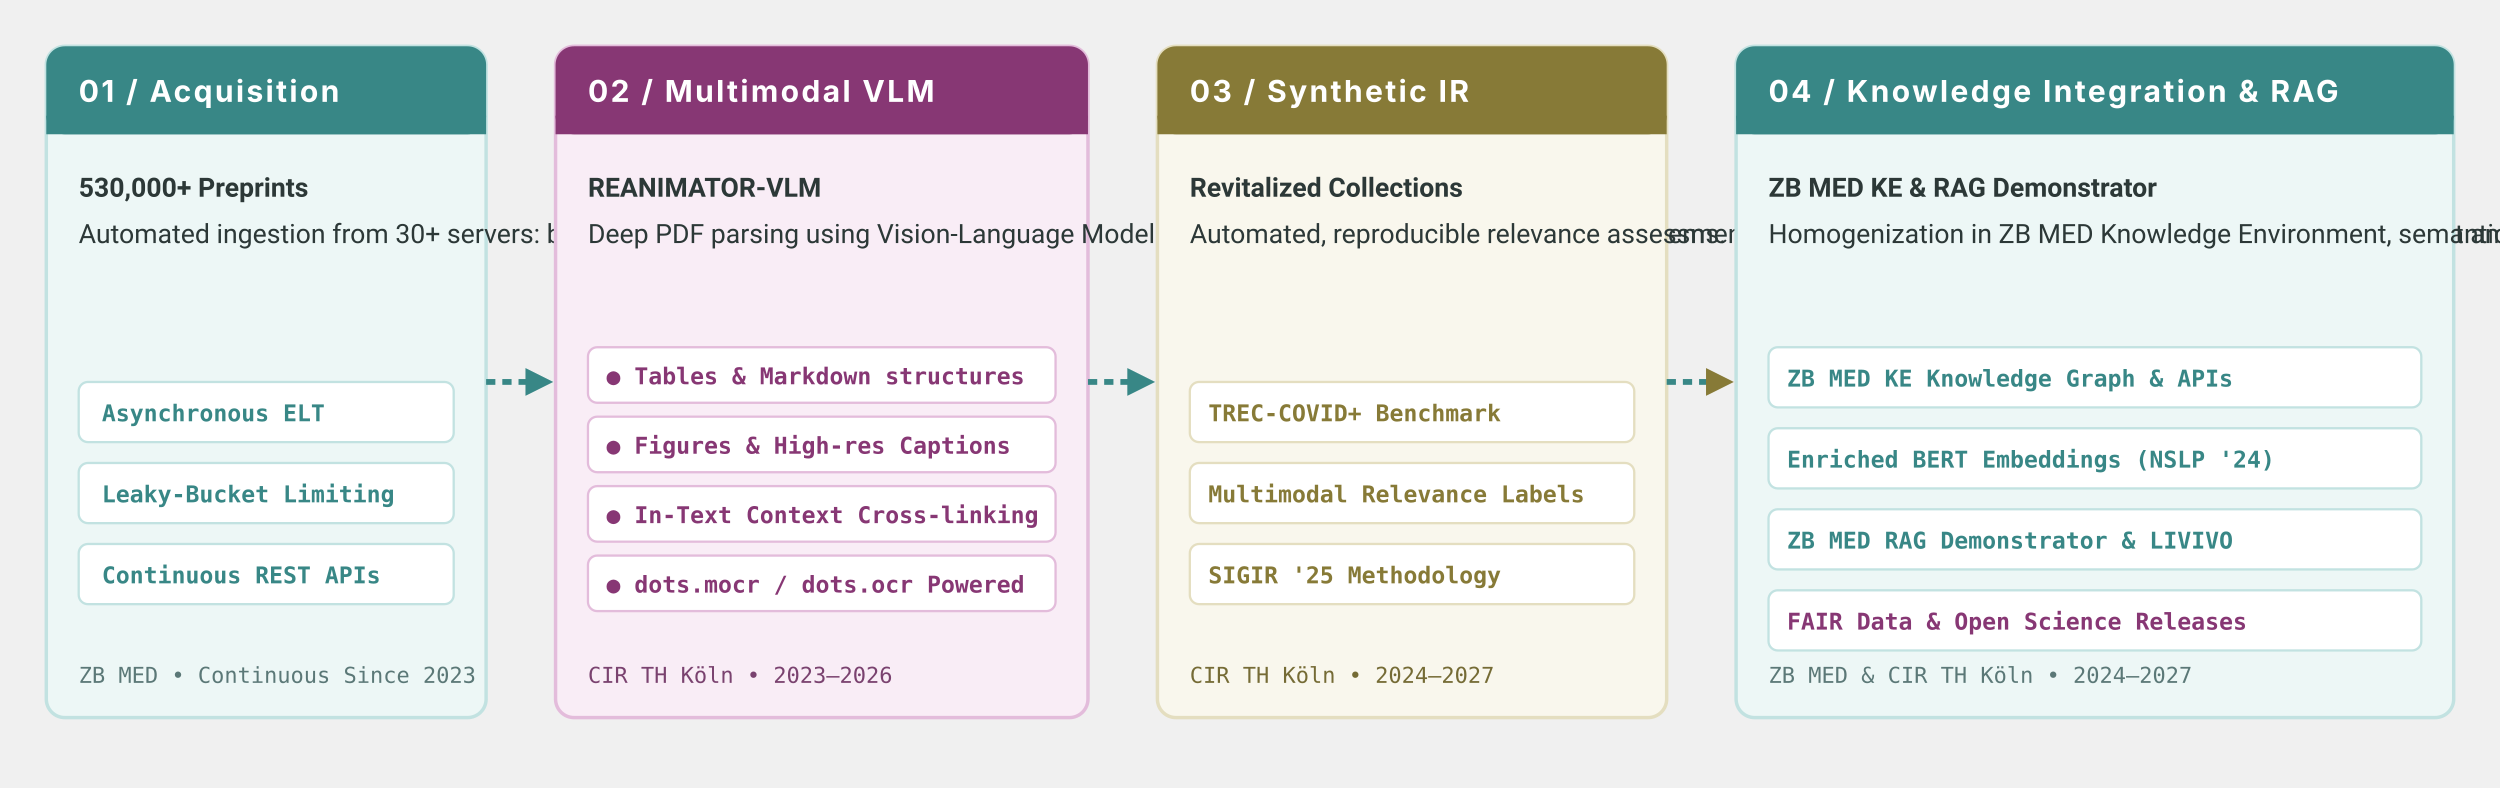
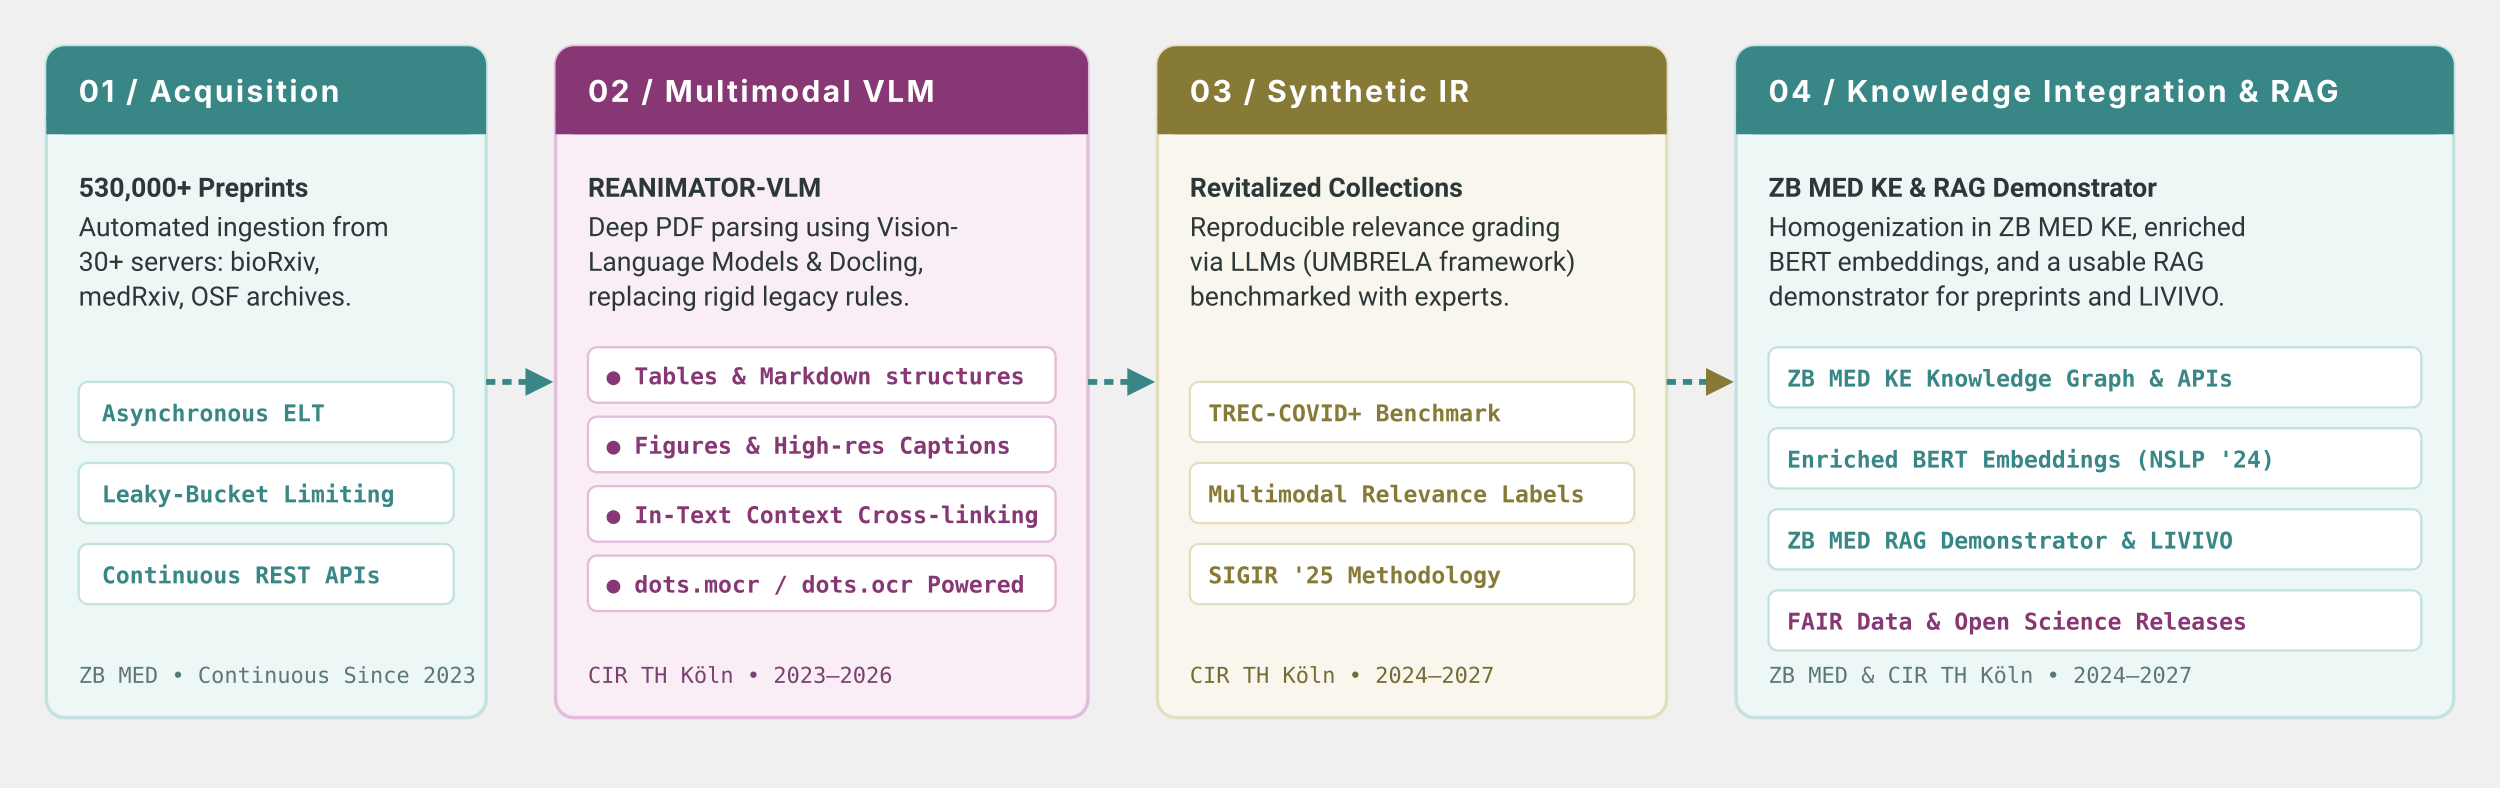
<svg xmlns="http://www.w3.org/2000/svg" viewBox="0 0 1080 340" fill="none" role="img" aria-label="PIXLS Modular Research Architecture Diagram">
  <defs>
    <style>
      .mono-title { font-family: 'Space Grotesk', -apple-system, sans-serif; font-weight: 700; font-size: 13px; letter-spacing: 1px; fill: #ffffff; text-transform: uppercase; }
      .step-badge { font-family: 'JetBrains Mono', monospace; font-size: 10px; font-weight: 700; fill: #ffffff; }
      .box-desc { font-family: -apple-system, BlinkMacSystemFont, 'Segoe UI', Roboto, sans-serif; font-size: 11.5px; fill: #2c3837; line-height: 1.4; }
      .tech-pill { font-family: 'JetBrains Mono', monospace; font-size: 10px; font-weight: 600; }
      .flow-arrow { stroke: #388786; stroke-width: 2.5; stroke-dasharray: 4 3; }
    </style>
    <marker id="arrow" viewBox="0 0 10 10" refX="6" refY="5" markerWidth="6" markerHeight="6" orient="auto-start-reverse">
      <path d="M 0 1 L 8 5 L 0 9 z" fill="#388786" />
    </marker>
    <marker id="arrow-gold" viewBox="0 0 10 10" refX="6" refY="5" markerWidth="6" markerHeight="6" orient="auto-start-reverse">
      <path d="M 0 1 L 8 5 L 0 9 z" fill="#877A37" />
    </marker>
  </defs>
  <g transform="translate(20, 20)">
    <rect x="0" y="0" width="190" height="290" rx="8" fill="#edf7f6" stroke="#c2e2e1" stroke-width="1.5" />
    <rect x="0" y="0" width="190" height="38" rx="8" fill="#388786" />
    <rect x="0" y="30" width="190" height="8" fill="#388786" />
    <text x="14" y="24" class="mono-title">01 / Acquisition</text>
    <text x="14" y="65" class="box-desc" font-weight="700" fill="#1b4544">530,000+ Preprints</text>
-     <text x="14" y="85" class="box-desc">Automated ingestion from 30+ servers: bioRxiv, medRxiv, OSF, PsyArXiv, etc.</text>
+     <text x="14" y="82" class="box-desc">
+       <tspan x="14" dy="0">Automated ingestion from</tspan>
+       <tspan x="14" dy="15">30+ servers: bioRxiv,</tspan>
+       <tspan x="14" dy="15">medRxiv, OSF archives.</tspan>
+     </text>
    <rect x="14" y="145" width="162" height="26" rx="4" fill="#ffffff" stroke="#c2e2e1" />
    <text x="24" y="162" class="tech-pill" fill="#388786">Asynchronous ELT</text>
    <rect x="14" y="180" width="162" height="26" rx="4" fill="#ffffff" stroke="#c2e2e1" />
    <text x="24" y="197" class="tech-pill" fill="#388786">Leaky-Bucket Limiting</text>
    <rect x="14" y="215" width="162" height="26" rx="4" fill="#ffffff" stroke="#c2e2e1" />
    <text x="24" y="232" class="tech-pill" fill="#388786">Continuous REST APIs</text>
    <text x="14" y="275" font-family="'JetBrains Mono', monospace" font-size="9.5px" fill="#5b7877">ZB MED • Continuous Since 2023</text>
  </g>
  <line x1="210" y1="165" x2="236" y2="165" class="flow-arrow" marker-end="url(#arrow)" />
  <g transform="translate(240, 20)">
    <rect x="0" y="0" width="230" height="290" rx="8" fill="#f9edf6" stroke="#e3bcdb" stroke-width="1.5" />
    <rect x="0" y="0" width="230" height="38" rx="8" fill="#873774" />
    <rect x="0" y="30" width="230" height="8" fill="#873774" />
    <text x="14" y="24" class="mono-title">02 / Multimodal VLM</text>
    <text x="14" y="65" class="box-desc" font-weight="700" fill="#611d51">REANIMATOR-VLM</text>
-     <text x="14" y="85" class="box-desc">Deep PDF parsing using Vision-Language Models &amp; Docling, bypassing rigid legacy rule systems.</text>
+     <text x="14" y="82" class="box-desc">
+       <tspan x="14" dy="0">Deep PDF parsing using Vision-</tspan>
+       <tspan x="14" dy="15">Language Models &amp; Docling,</tspan>
+       <tspan x="14" dy="15">replacing rigid legacy rules.</tspan>
+     </text>
    <rect x="14" y="130" width="202" height="24" rx="4" fill="#ffffff" stroke="#e3bcdb" />
    <text x="22" y="146" class="tech-pill" fill="#873774">● Tables &amp; Markdown structures</text>
    <rect x="14" y="160" width="202" height="24" rx="4" fill="#ffffff" stroke="#e3bcdb" />
    <text x="22" y="176" class="tech-pill" fill="#873774">● Figures &amp; High-res Captions</text>
    <rect x="14" y="190" width="202" height="24" rx="4" fill="#ffffff" stroke="#e3bcdb" />
    <text x="22" y="206" class="tech-pill" fill="#873774">● In-Text Context Cross-linking</text>
    <rect x="14" y="220" width="202" height="24" rx="4" fill="#ffffff" stroke="#e3bcdb" />
    <text x="22" y="236" class="tech-pill" fill="#873774">● dots.mocr / dots.ocr Powered</text>
    <text x="14" y="275" font-family="'JetBrains Mono', monospace" font-size="9.5px" fill="#7a426f">CIR TH Köln • 2023–2026</text>
  </g>
  <line x1="470" y1="165" x2="496" y2="165" class="flow-arrow" marker-end="url(#arrow)" />
  <g transform="translate(500, 20)">
    <rect x="0" y="0" width="220" height="290" rx="8" fill="#f9f7ed" stroke="#e4dec0" stroke-width="1.5" />
    <rect x="0" y="0" width="220" height="38" rx="8" fill="#877A37" />
    <rect x="0" y="30" width="220" height="8" fill="#877A37" />
    <text x="14" y="24" class="mono-title">03 / Synthetic IR</text>
    <text x="14" y="65" class="box-desc" font-weight="700" fill="#524818">Revitalized Collections</text>
-     <text x="14" y="85" class="box-desc">Automated, reproducible relevance assessment using LLMs (UMBRELA framework) validated against expert annotations.</text>
+     <text x="14" y="82" class="box-desc">
+       <tspan x="14" dy="0">Reproducible relevance grading</tspan>
+       <tspan x="14" dy="15">via LLMs (UMBRELA framework)</tspan>
+       <tspan x="14" dy="15">benchmarked with experts.</tspan>
+     </text>
    <rect x="14" y="145" width="192" height="26" rx="4" fill="#ffffff" stroke="#e4dec0" />
    <text x="22" y="162" class="tech-pill" fill="#877A37">TREC-COVID+ Benchmark</text>
    <rect x="14" y="180" width="192" height="26" rx="4" fill="#ffffff" stroke="#e4dec0" />
    <text x="22" y="197" class="tech-pill" fill="#877A37">Multimodal Relevance Labels</text>
    <rect x="14" y="215" width="192" height="26" rx="4" fill="#ffffff" stroke="#e4dec0" />
    <text x="22" y="232" class="tech-pill" fill="#877A37">SIGIR '25 Methodology</text>
    <text x="14" y="275" font-family="'JetBrains Mono', monospace" font-size="9.5px" fill="#756b35">CIR TH Köln • 2024–2027</text>
  </g>
  <line x1="720" y1="165" x2="746" y2="165" class="flow-arrow" marker-end="url(#arrow-gold)" />
  <g transform="translate(750, 20)">
    <rect x="0" y="0" width="310" height="290" rx="8" fill="#edf7f6" stroke="#c2e2e1" stroke-width="1.5" />
    <rect x="0" y="0" width="310" height="38" rx="8" fill="#388786" />
    <rect x="0" y="30" width="310" height="8" fill="#388786" />
    <text x="14" y="24" class="mono-title">04 / Knowledge Integration &amp; RAG</text>
    <text x="14" y="65" class="box-desc" font-weight="700" fill="#1b4544">ZB MED KE &amp; RAG Demonstrator</text>
-     <text x="14" y="85" class="box-desc">Homogenization in ZB MED Knowledge Environment, semantically enriched embeddings, and a usable RAG demonstrator for preprints &amp; LIVIVO.</text>
+     <text x="14" y="82" class="box-desc">
+       <tspan x="14" dy="0">Homogenization in ZB MED KE, enriched</tspan>
+       <tspan x="14" dy="15">BERT embeddings, and a usable RAG</tspan>
+       <tspan x="14" dy="15">demonstrator for preprints and LIVIVO.</tspan>
+     </text>
    <rect x="14" y="130" width="282" height="26" rx="4" fill="#ffffff" stroke="#c2e2e1" />
    <text x="22" y="147" class="tech-pill" fill="#388786">ZB MED KE Knowledge Graph &amp; APIs</text>
    <rect x="14" y="165" width="282" height="26" rx="4" fill="#ffffff" stroke="#c2e2e1" />
    <text x="22" y="182" class="tech-pill" fill="#388786">Enriched BERT Embeddings (NSLP '24)</text>
    <rect x="14" y="200" width="282" height="26" rx="4" fill="#ffffff" stroke="#c2e2e1" />
    <text x="22" y="217" class="tech-pill" fill="#388786">ZB MED RAG Demonstrator &amp; LIVIVO</text>
    <rect x="14" y="235" width="282" height="26" rx="4" fill="#ffffff" stroke="#c2e2e1" />
    <text x="22" y="252" class="tech-pill" fill="#873774">FAIR Data &amp; Open Science Releases</text>
    <text x="14" y="275" font-family="'JetBrains Mono', monospace" font-size="9.5px" fill="#5b7877">ZB MED &amp; CIR TH Köln • 2024–2027</text>
  </g>
</svg>
